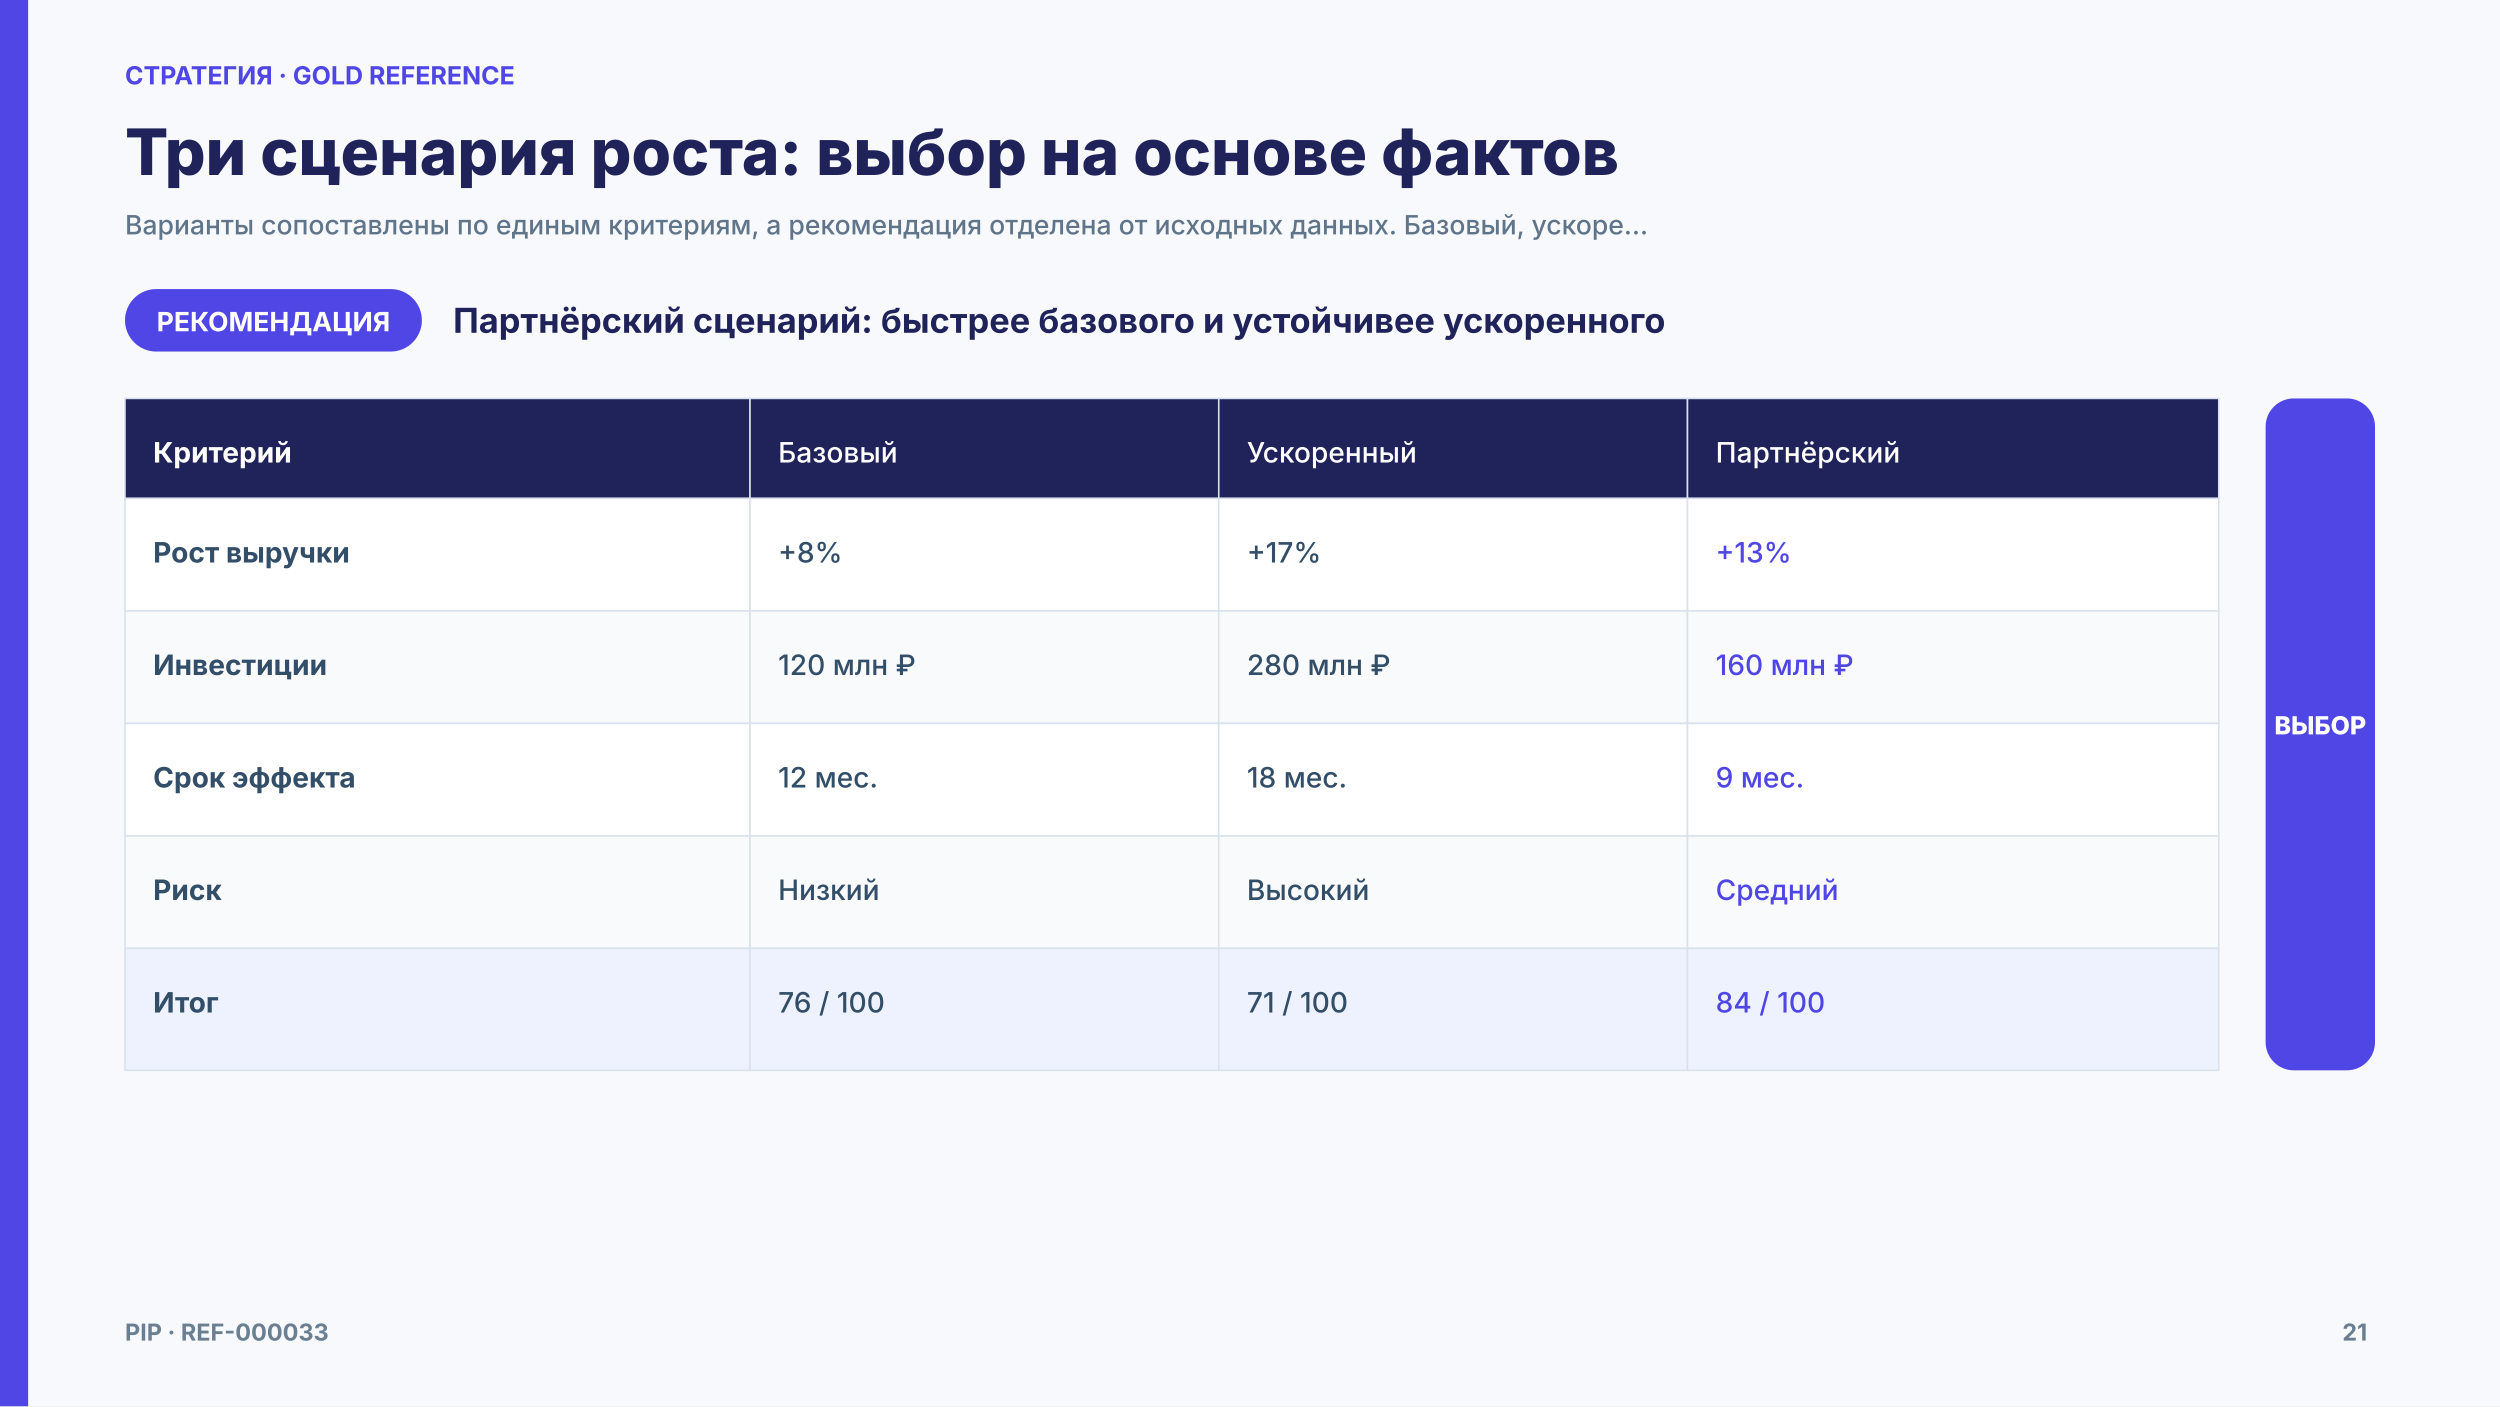
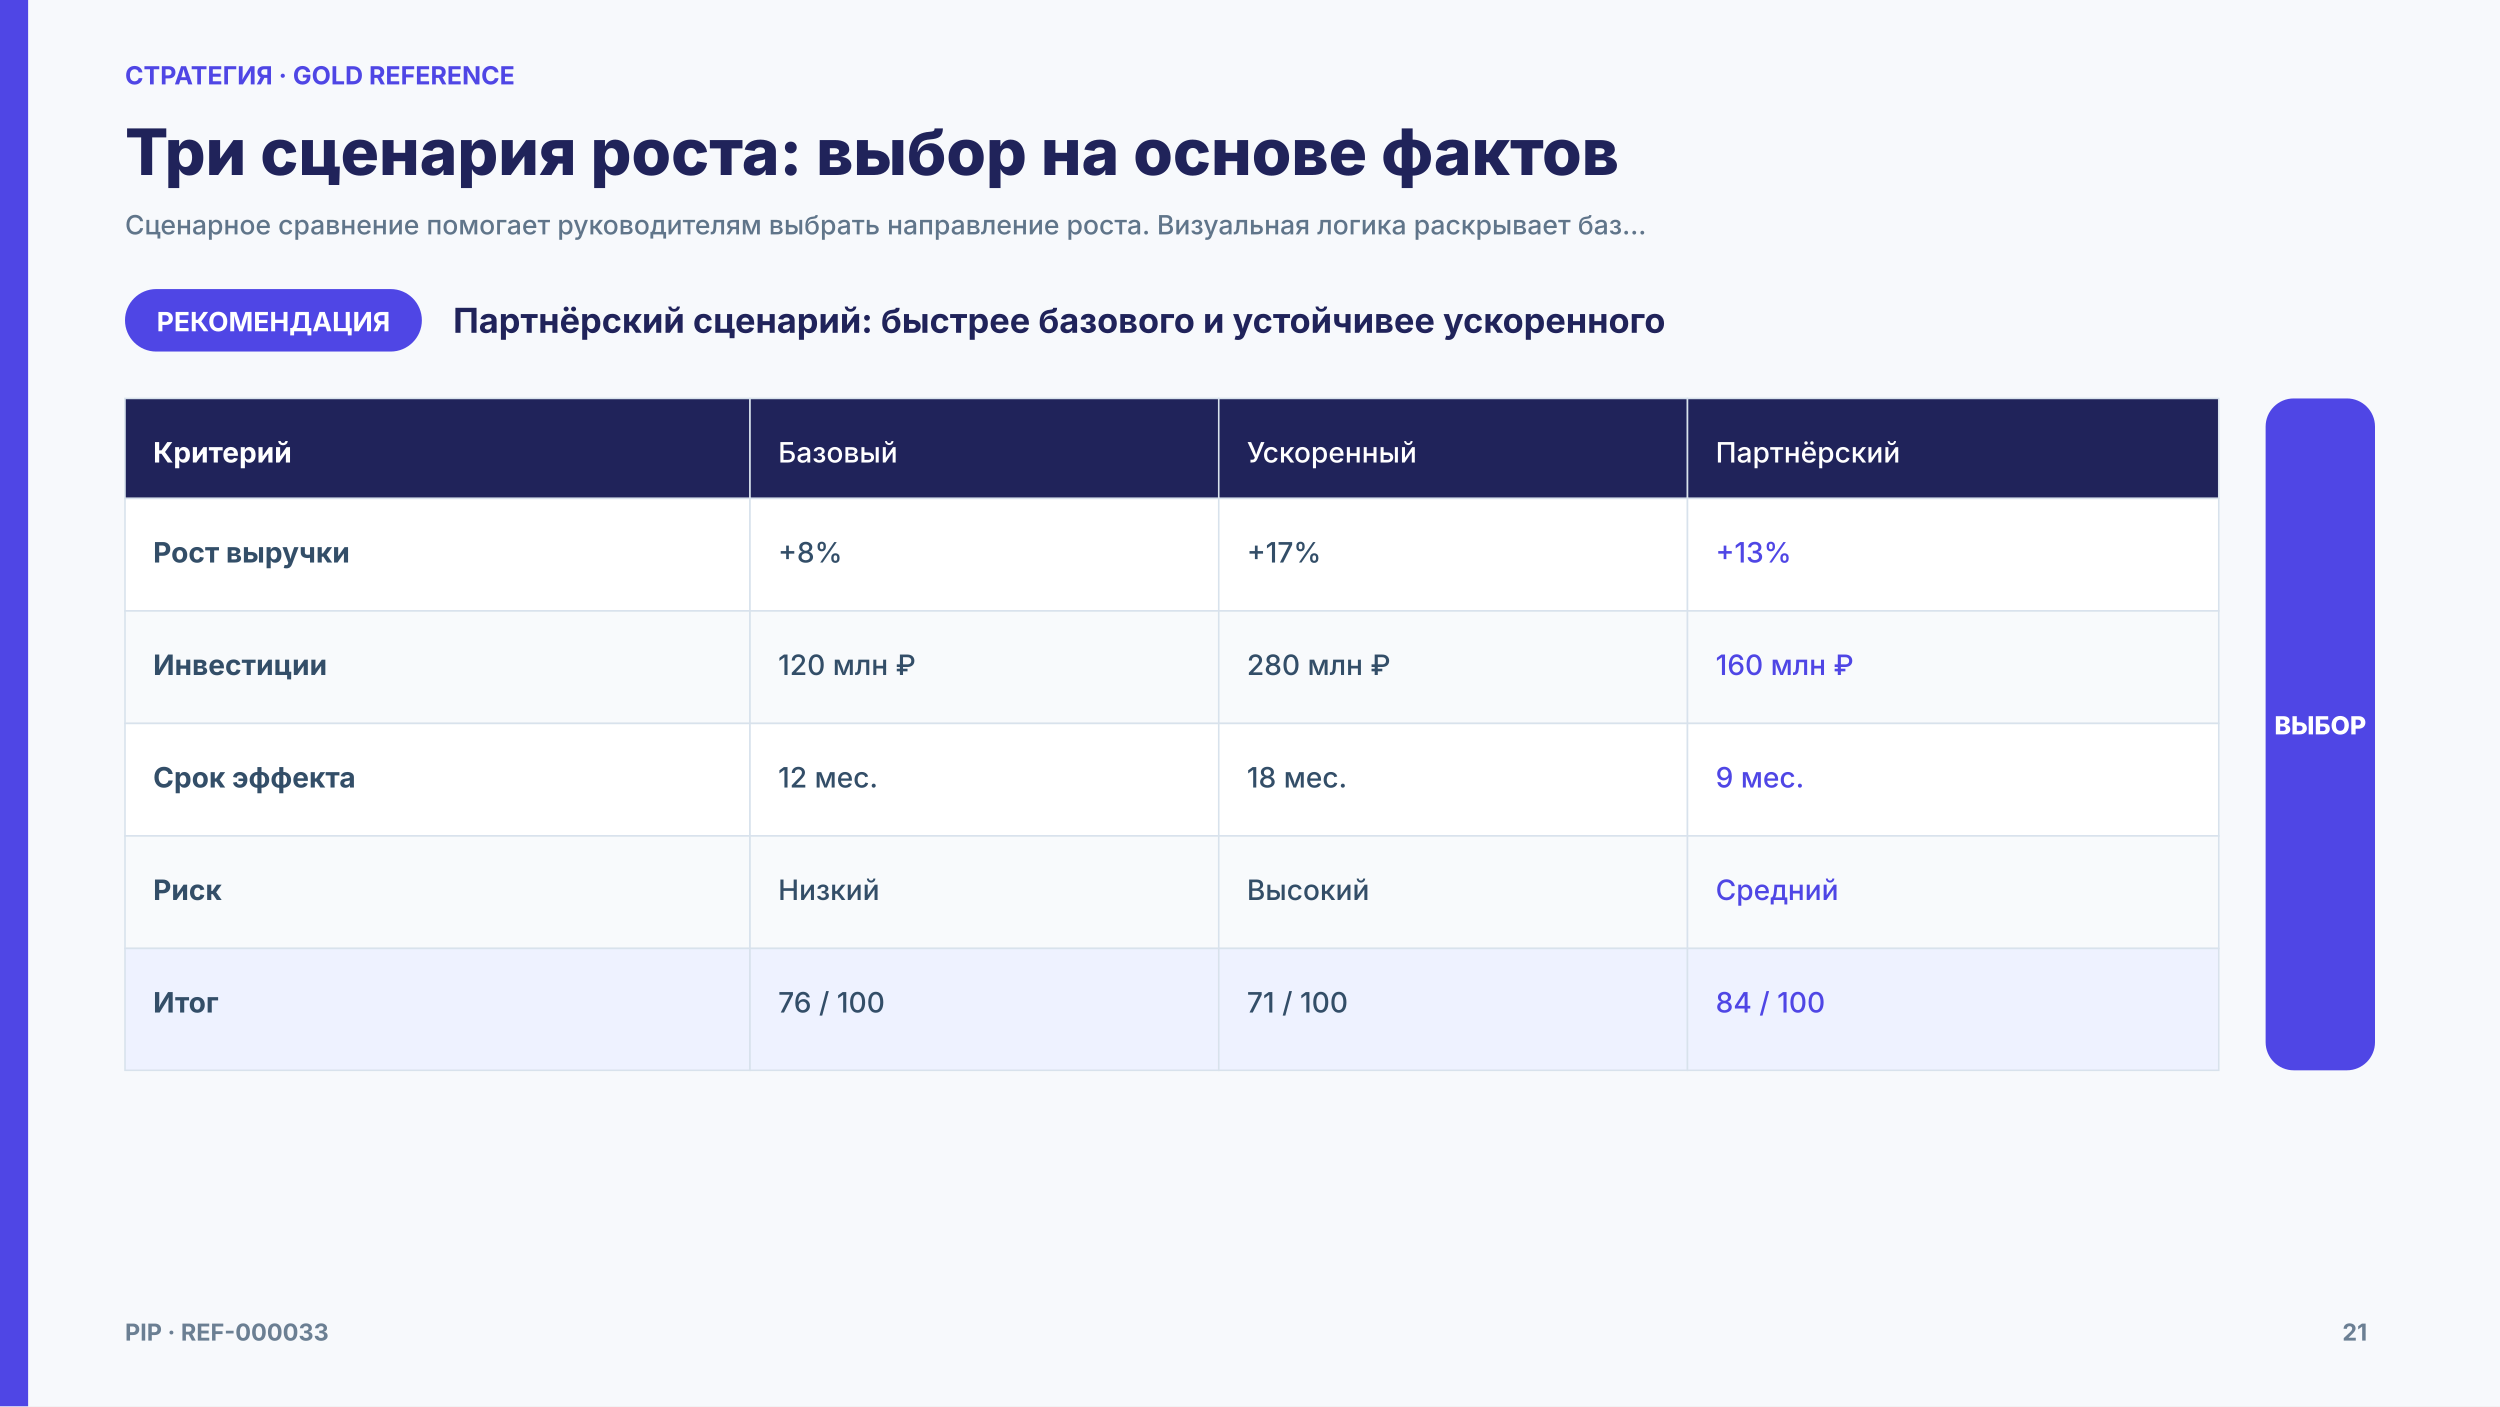
- <svg xmlns="http://www.w3.org/2000/svg" viewBox="0 0 1600 900" role="img" aria-labelledby="title description" data-gold="true" data-layout="gold-21">
+ <svg xmlns="http://www.w3.org/2000/svg" viewBox="0 0 1600 900" role="img" aria-labelledby="title description" data-gold="true" data-source-backed="true" data-preview-mode="original_pip_interpretation" data-layout="gold-21">
  <rect width="1600" height="900" fill="#F7F9FC" />
  <rect x="0" y="0" width="18" height="900" fill="#4F46E5" />
  <text x="80" y="54" font-family="Inter, Arial, sans-serif" font-size="16" font-weight="750" fill="#4F46E5" text-anchor="start">СТРАТЕГИЯ · GOLD REFERENCE</text>
  <text x="80" y="112" font-family="Inter, Arial, sans-serif" font-size="41" font-weight="800" fill="#20235A" text-anchor="start">Три сценария роста: выбор на основе фактов</text>
-   <text x="80" y="150" font-family="Inter, Arial, sans-serif" font-size="17" font-weight="500" fill="#60758A" text-anchor="start">Варианты сопоставлены по единым критериям, а рекомендация отделена от исходных данных. Базовый, ускоре…</text>
+   <text x="80" y="150" font-family="Inter, Arial, sans-serif" font-size="17" font-weight="500" fill="#60758A" text-anchor="start">Сценарное сравнение помогает руководителям выбрать направление роста. Визуальная логика раскрывает баз…</text>
  <rect x="80" y="185" width="190" height="40" rx="20" fill="#4F46E5" stroke="#4F46E5" stroke-width="0" />
  <text x="175" y="212" font-family="Inter, Arial, sans-serif" font-size="17" font-weight="700" fill="#FFFFFF" text-anchor="middle">РЕКОМЕНДАЦИЯ</text>
  <text x="290" y="213" font-family="Inter, Arial, sans-serif" font-size="22" font-weight="700" fill="#20235A" text-anchor="start">Партнёрский сценарий: быстрее базового и устойчивее ускоренного</text>
  <rect x="80" y="255" width="400" height="64" rx="0" fill="#20235A" stroke="#D8E2EC" stroke-width="1" />
  <text x="98" y="296" font-family="Inter, Arial, sans-serif" font-size="18" font-weight="650" fill="#FFFFFF" text-anchor="start">Критерий</text>
  <rect x="480" y="255" width="300" height="64" rx="0" fill="#20235A" stroke="#D8E2EC" stroke-width="1" />
  <text x="498" y="296" font-family="Inter, Arial, sans-serif" font-size="18" font-weight="550" fill="#FFFFFF" text-anchor="start">Базовый</text>
  <rect x="780" y="255" width="300" height="64" rx="0" fill="#20235A" stroke="#D8E2EC" stroke-width="1" />
  <text x="798" y="296" font-family="Inter, Arial, sans-serif" font-size="18" font-weight="550" fill="#FFFFFF" text-anchor="start">Ускоренный</text>
  <rect x="1080" y="255" width="340" height="64" rx="0" fill="#20235A" stroke="#D8E2EC" stroke-width="1" />
  <text x="1098" y="296" font-family="Inter, Arial, sans-serif" font-size="18" font-weight="550" fill="#FFFFFF" text-anchor="start">Партнёрский</text>
  <rect x="80" y="319" width="400" height="72" rx="0" fill="#FFFFFF" stroke="#D8E2EC" stroke-width="1" />
  <text x="98" y="360" font-family="Inter, Arial, sans-serif" font-size="18" font-weight="650" fill="#334E68" text-anchor="start">Рост выручки</text>
  <rect x="480" y="319" width="300" height="72" rx="0" fill="#FFFFFF" stroke="#D8E2EC" stroke-width="1" />
  <text x="498" y="360" font-family="Inter, Arial, sans-serif" font-size="18" font-weight="550" fill="#334E68" text-anchor="start">+8%</text>
  <rect x="780" y="319" width="300" height="72" rx="0" fill="#FFFFFF" stroke="#D8E2EC" stroke-width="1" />
  <text x="798" y="360" font-family="Inter, Arial, sans-serif" font-size="18" font-weight="550" fill="#334E68" text-anchor="start">+17%</text>
  <rect x="1080" y="319" width="340" height="72" rx="0" fill="#FFFFFF" stroke="#D8E2EC" stroke-width="1" />
  <text x="1098" y="360" font-family="Inter, Arial, sans-serif" font-size="18" font-weight="550" fill="#4F46E5" text-anchor="start">+13%</text>
  <rect x="80" y="391" width="400" height="72" rx="0" fill="#F8FAFC" stroke="#D8E2EC" stroke-width="1" />
  <text x="98" y="432" font-family="Inter, Arial, sans-serif" font-size="18" font-weight="650" fill="#334E68" text-anchor="start">Инвестиции</text>
  <rect x="480" y="391" width="300" height="72" rx="0" fill="#F8FAFC" stroke="#D8E2EC" stroke-width="1" />
  <text x="498" y="432" font-family="Inter, Arial, sans-serif" font-size="18" font-weight="550" fill="#334E68" text-anchor="start">120 млн ₽</text>
  <rect x="780" y="391" width="300" height="72" rx="0" fill="#F8FAFC" stroke="#D8E2EC" stroke-width="1" />
  <text x="798" y="432" font-family="Inter, Arial, sans-serif" font-size="18" font-weight="550" fill="#334E68" text-anchor="start">280 млн ₽</text>
  <rect x="1080" y="391" width="340" height="72" rx="0" fill="#F8FAFC" stroke="#D8E2EC" stroke-width="1" />
  <text x="1098" y="432" font-family="Inter, Arial, sans-serif" font-size="18" font-weight="550" fill="#4F46E5" text-anchor="start">160 млн ₽</text>
  <rect x="80" y="463" width="400" height="72" rx="0" fill="#FFFFFF" stroke="#D8E2EC" stroke-width="1" />
  <text x="98" y="504" font-family="Inter, Arial, sans-serif" font-size="18" font-weight="650" fill="#334E68" text-anchor="start">Срок эффекта</text>
  <rect x="480" y="463" width="300" height="72" rx="0" fill="#FFFFFF" stroke="#D8E2EC" stroke-width="1" />
  <text x="498" y="504" font-family="Inter, Arial, sans-serif" font-size="18" font-weight="550" fill="#334E68" text-anchor="start">12 мес.</text>
  <rect x="780" y="463" width="300" height="72" rx="0" fill="#FFFFFF" stroke="#D8E2EC" stroke-width="1" />
  <text x="798" y="504" font-family="Inter, Arial, sans-serif" font-size="18" font-weight="550" fill="#334E68" text-anchor="start">18 мес.</text>
  <rect x="1080" y="463" width="340" height="72" rx="0" fill="#FFFFFF" stroke="#D8E2EC" stroke-width="1" />
  <text x="1098" y="504" font-family="Inter, Arial, sans-serif" font-size="18" font-weight="550" fill="#4F46E5" text-anchor="start">9 мес.</text>
  <rect x="80" y="535" width="400" height="72" rx="0" fill="#F8FAFC" stroke="#D8E2EC" stroke-width="1" />
  <text x="98" y="576" font-family="Inter, Arial, sans-serif" font-size="18" font-weight="650" fill="#334E68" text-anchor="start">Риск</text>
  <rect x="480" y="535" width="300" height="72" rx="0" fill="#F8FAFC" stroke="#D8E2EC" stroke-width="1" />
  <text x="498" y="576" font-family="Inter, Arial, sans-serif" font-size="18" font-weight="550" fill="#334E68" text-anchor="start">Низкий</text>
  <rect x="780" y="535" width="300" height="72" rx="0" fill="#F8FAFC" stroke="#D8E2EC" stroke-width="1" />
  <text x="798" y="576" font-family="Inter, Arial, sans-serif" font-size="18" font-weight="550" fill="#334E68" text-anchor="start">Высокий</text>
  <rect x="1080" y="535" width="340" height="72" rx="0" fill="#F8FAFC" stroke="#D8E2EC" stroke-width="1" />
  <text x="1098" y="576" font-family="Inter, Arial, sans-serif" font-size="18" font-weight="550" fill="#4F46E5" text-anchor="start">Средний</text>
  <rect x="80" y="607" width="400" height="78" rx="0" fill="#EEF2FF" stroke="#D8E2EC" stroke-width="1" />
  <text x="98" y="648" font-family="Inter, Arial, sans-serif" font-size="18" font-weight="650" fill="#334E68" text-anchor="start">Итог</text>
  <rect x="480" y="607" width="300" height="78" rx="0" fill="#EEF2FF" stroke="#D8E2EC" stroke-width="1" />
  <text x="498" y="648" font-family="Inter, Arial, sans-serif" font-size="18" font-weight="550" fill="#334E68" text-anchor="start">76 / 100</text>
  <rect x="780" y="607" width="300" height="78" rx="0" fill="#EEF2FF" stroke="#D8E2EC" stroke-width="1" />
  <text x="798" y="648" font-family="Inter, Arial, sans-serif" font-size="18" font-weight="550" fill="#334E68" text-anchor="start">71 / 100</text>
  <rect x="1080" y="607" width="340" height="78" rx="0" fill="#EEF2FF" stroke="#D8E2EC" stroke-width="1" />
  <text x="1098" y="648" font-family="Inter, Arial, sans-serif" font-size="18" font-weight="550" fill="#4F46E5" text-anchor="start">84 / 100</text>
  <rect x="1450" y="255" width="70" height="430" rx="18" fill="#4F46E5" stroke="#4F46E5" stroke-width="0" />
  <text x="1485" y="470" font-family="Inter, Arial, sans-serif" font-size="16" font-weight="800" fill="#FFFFFF" text-anchor="middle">ВЫБОР</text>
  <text x="80" y="858" font-family="Inter, Arial, sans-serif" font-size="15" font-weight="700" fill="#6B7F93" text-anchor="start">PIP · REF-000033</text>
  <text x="1515" y="858" font-family="Inter, Arial, sans-serif" font-size="15" font-weight="700" fill="#6B7F93" text-anchor="end">21</text>
</svg>
